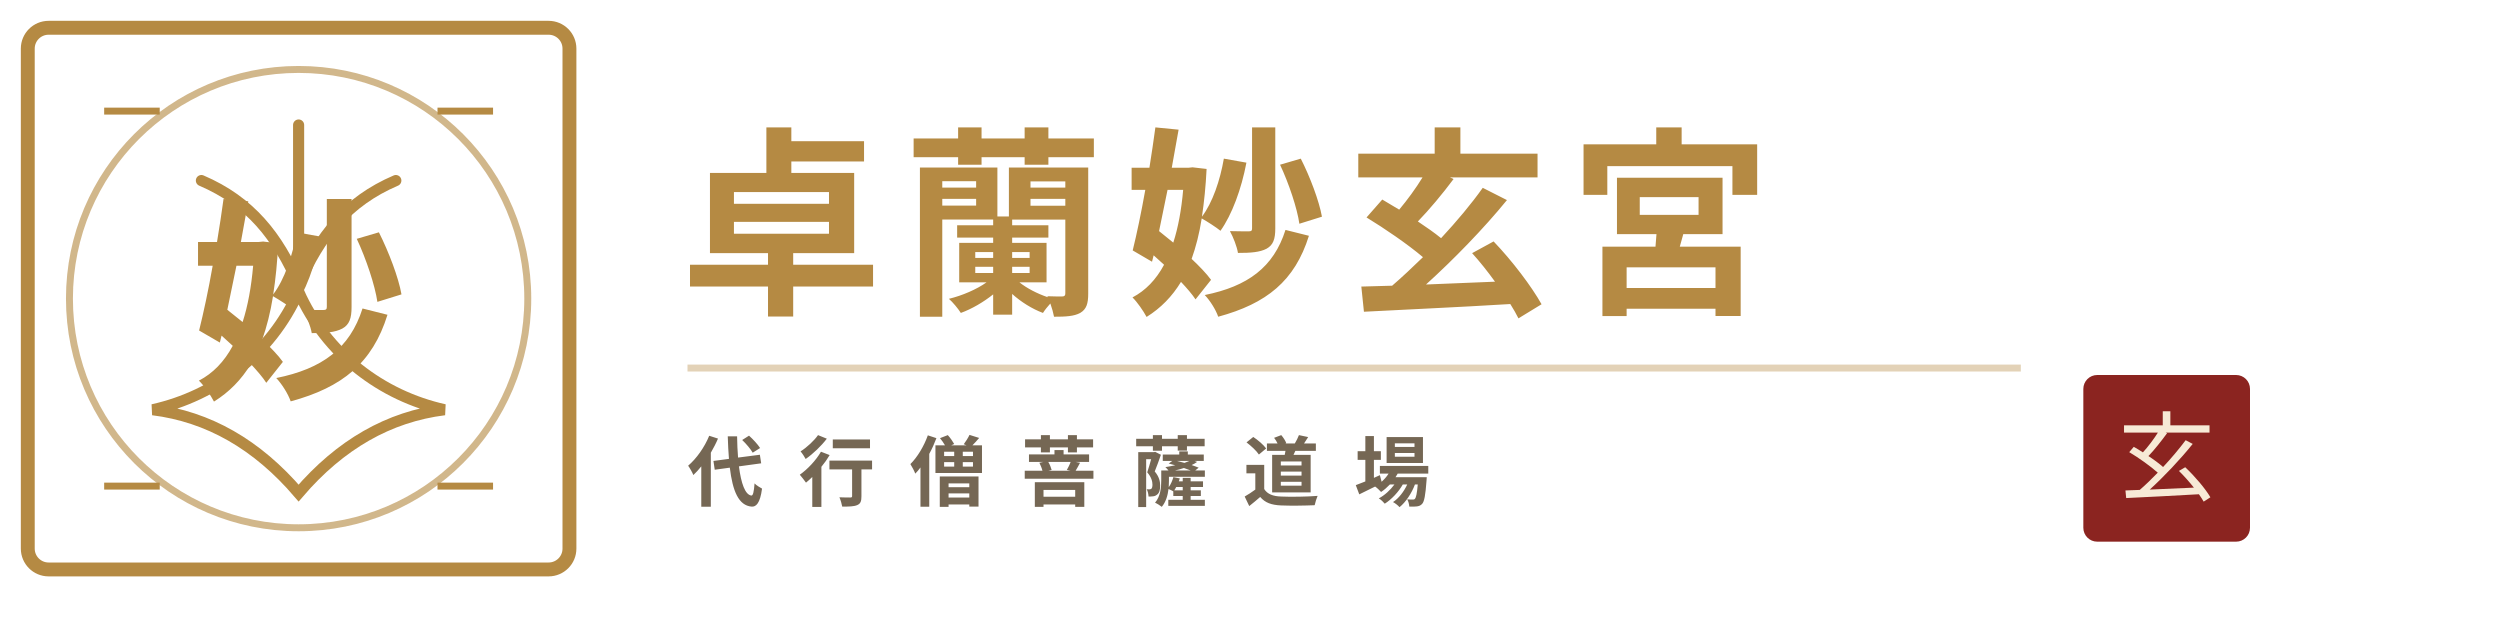
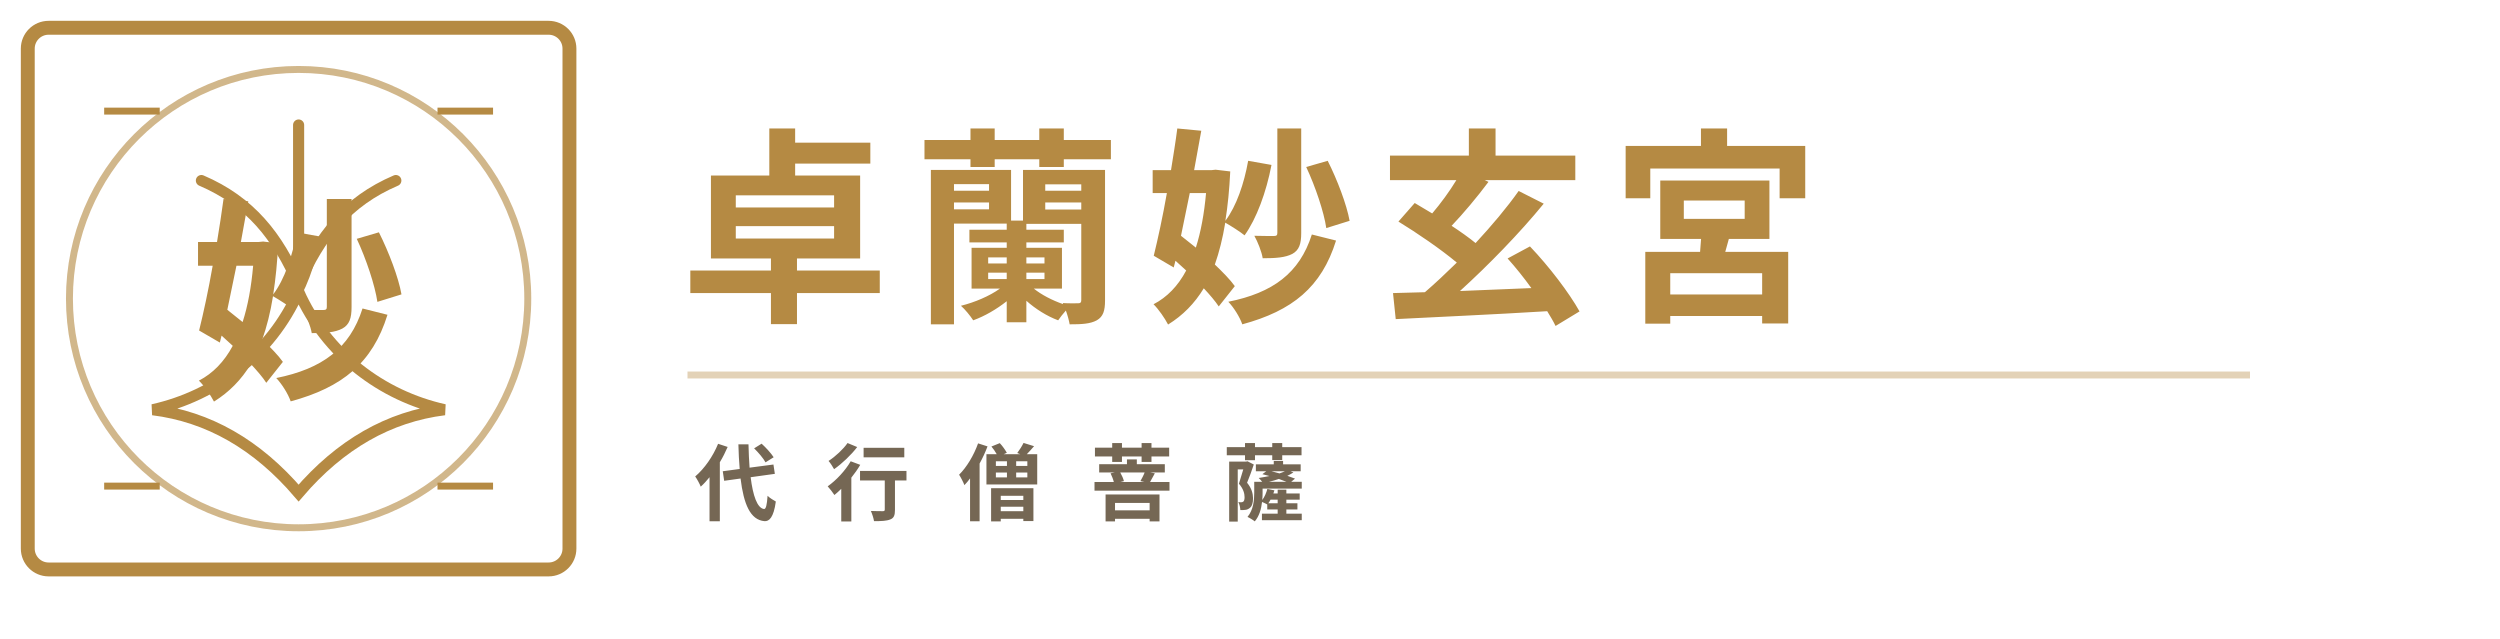
<svg xmlns="http://www.w3.org/2000/svg" viewBox="0 0 360 92" role="img" aria-labelledby="title desc">
  <g fill="none" stroke="#b58a43">
    <rect x="4" y="4" width="78" height="78" rx="3" stroke-width="2" />
    <rect x="10" y="10" width="66" height="66" rx="33" stroke-width="1" opacity=".62" />
    <path d="M22 59c9-2 17-8 21-17 4 9 12 15 21 17-8 1-15 5-21 12-6-7-13-11-21-12Z" stroke-width="1.6" />
    <path d="M29 26c7 3 11 8 14 15 3-7 7-12 14-15M43 18v22" stroke-width="1.6" stroke-linecap="round" />
    <path d="M15 16h8M15 70h8M63 16h8M63 70h8" stroke-width="1" />
  </g>
  <text x="43" y="55" text-anchor="middle" fill="#b58a43" font-family="DFKai-SB, BiauKai, KaiTi, STKaiti, serif" font-size="31" font-weight="700">妙</text>
-   <text x="98" y="43" fill="#b58a43" font-family="DFKai-SB, BiauKai, KaiTi, STKaiti, serif" font-size="29" font-weight="700" letter-spacing="3">卓蘭妙玄宮</text>
-   <path d="M99 53h192" stroke="#b58a43" stroke-width="1" opacity=".38" />
-   <text x="99" y="72" fill="#756754" font-family="Noto Serif TC, PMingLiU, serif" font-size="11" font-weight="600" letter-spacing="5">代行僧菩薩道場</text>
-   <g transform="translate(300 54)">
-     <rect width="24" height="24" rx="2" fill="#8b2420" />
-     <text x="12" y="17" text-anchor="middle" fill="#f7ead6" font-family="DFKai-SB, BiauKai, serif" font-size="14">玄</text>
-   </g>
+   <text x="98" y="44" fill="#b58a43" font-family="DFKai-SB, BiauKai, KaiTi, STKaiti, serif" font-size="30" font-weight="700" letter-spacing="3.5">卓蘭妙玄宮</text>
+   <path d="M99 54h225" stroke="#b58a43" stroke-width="1" opacity=".38" />
+   <text x="100" y="74" fill="#756754" font-family="DFKai-SB, BiauKai, KaiTi, STKaiti, serif" font-size="12" font-weight="700" letter-spacing="7">代行僧菩薩</text>
</svg>
